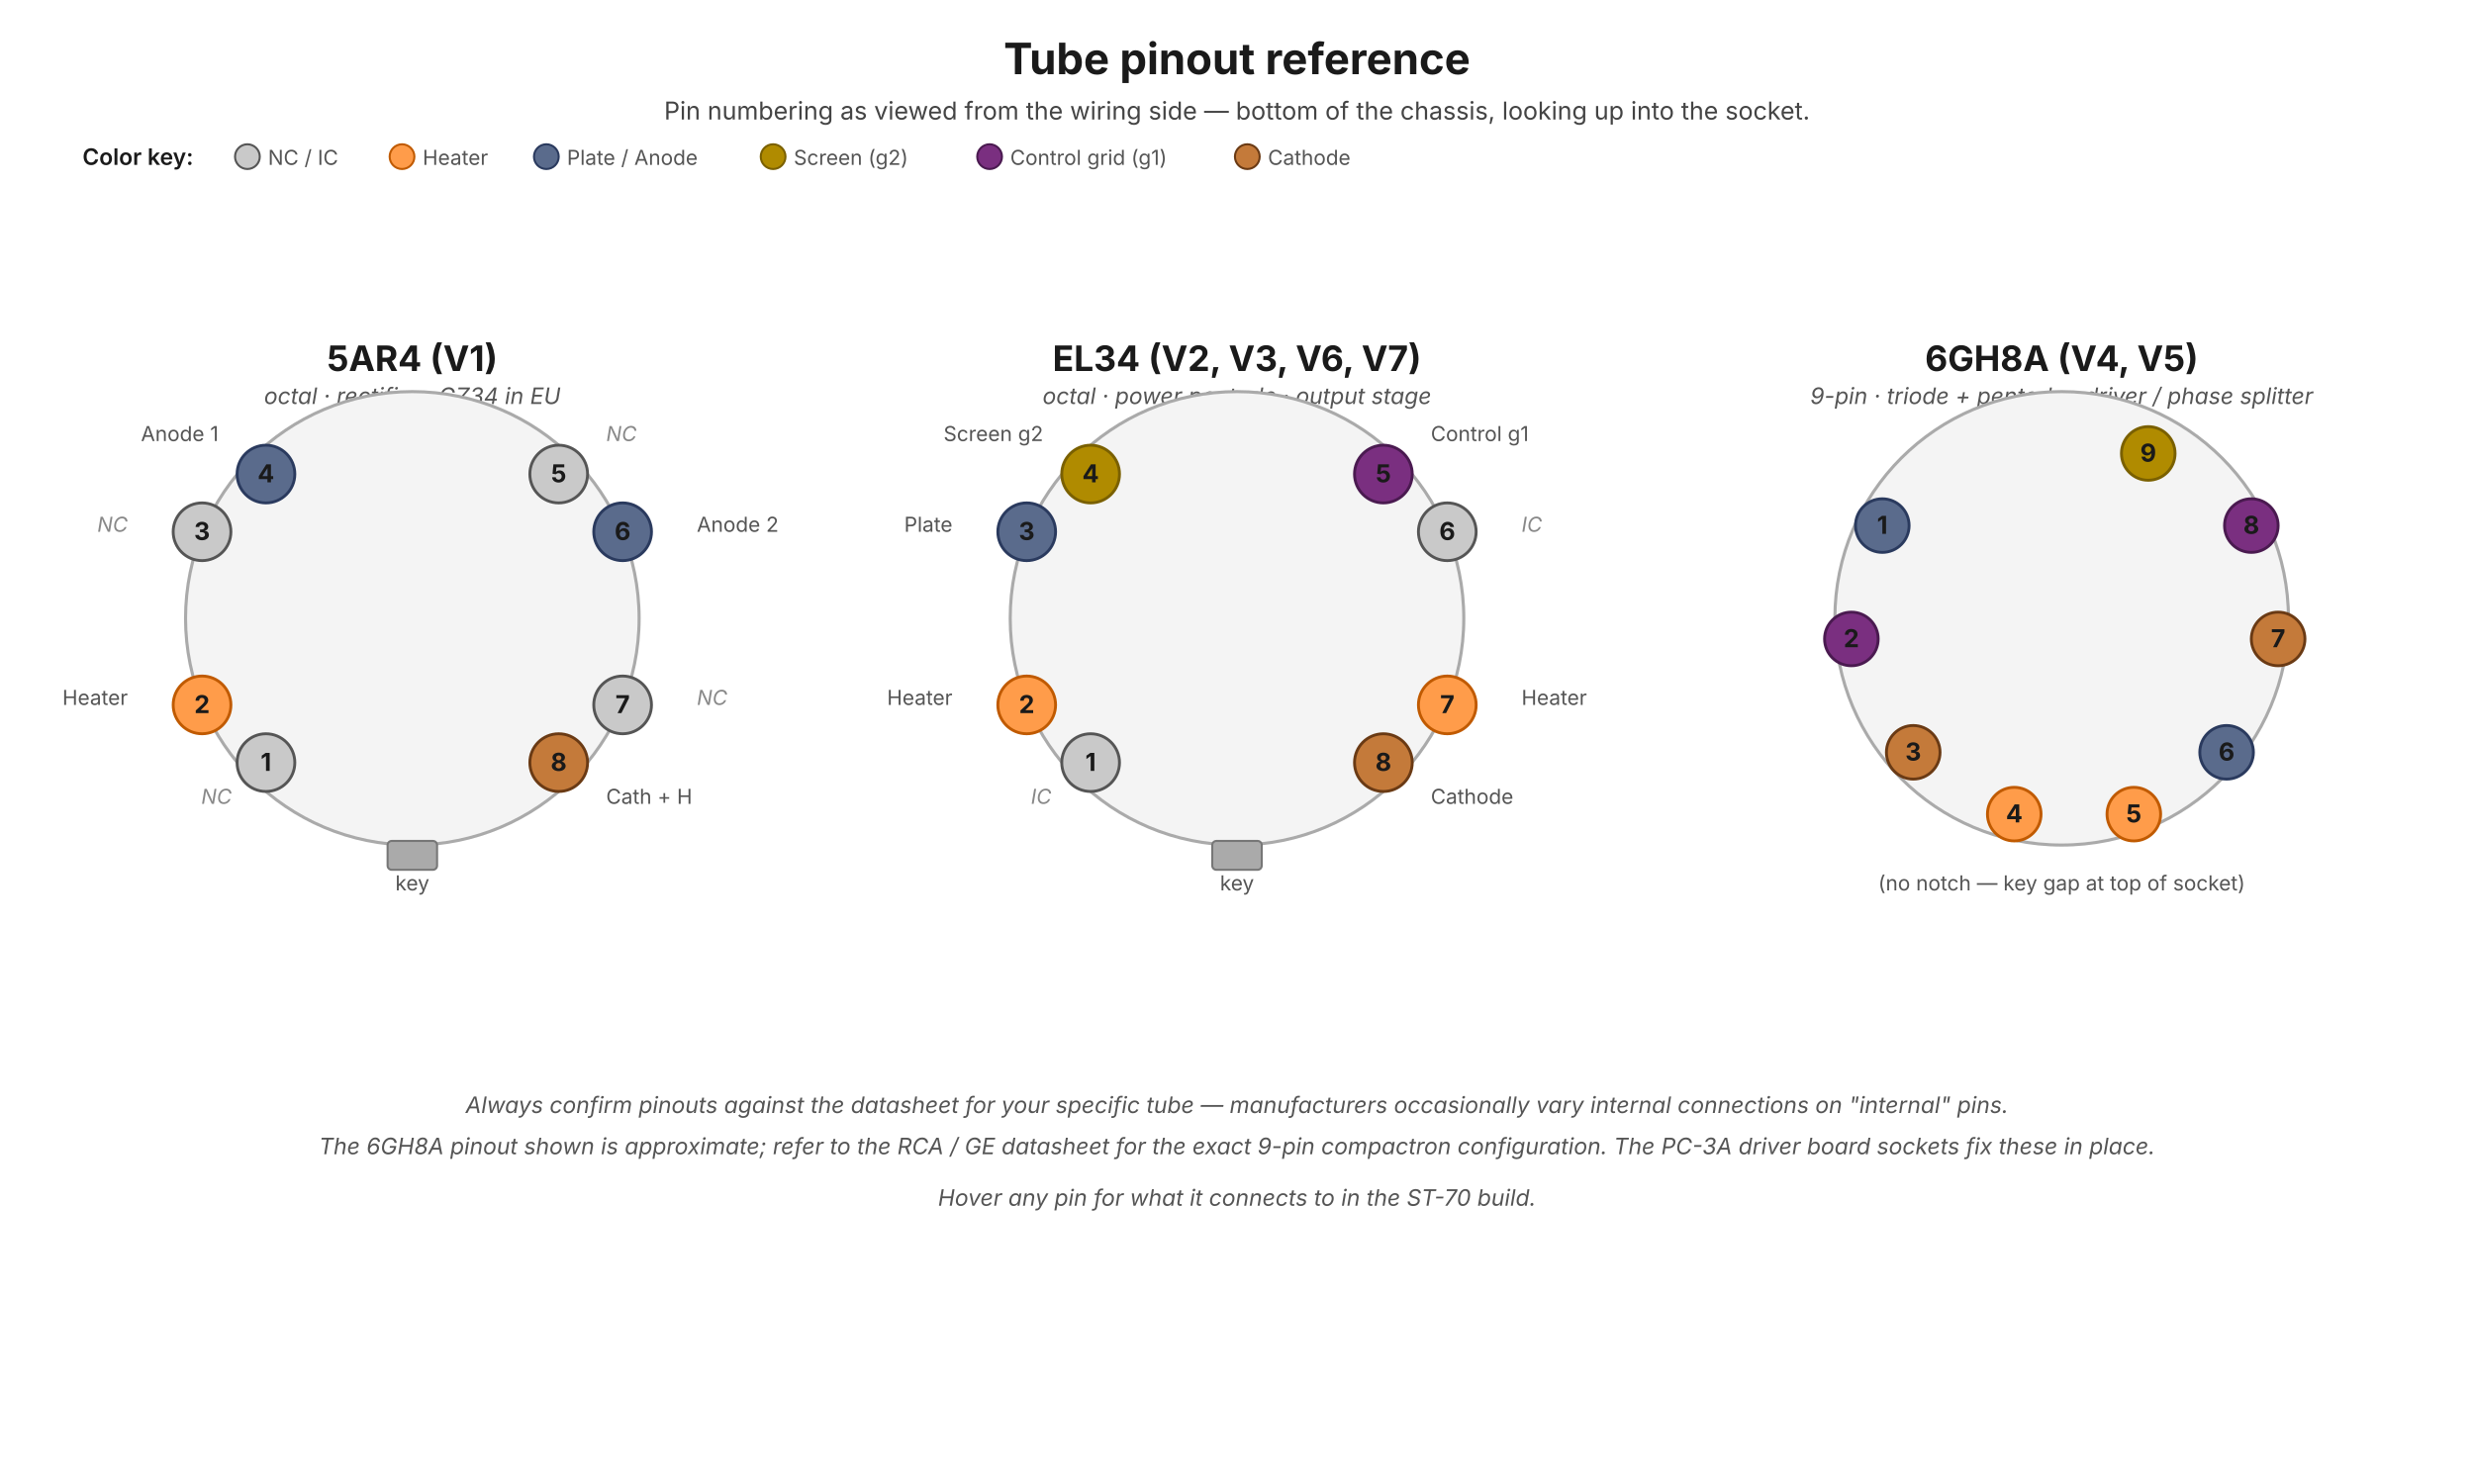
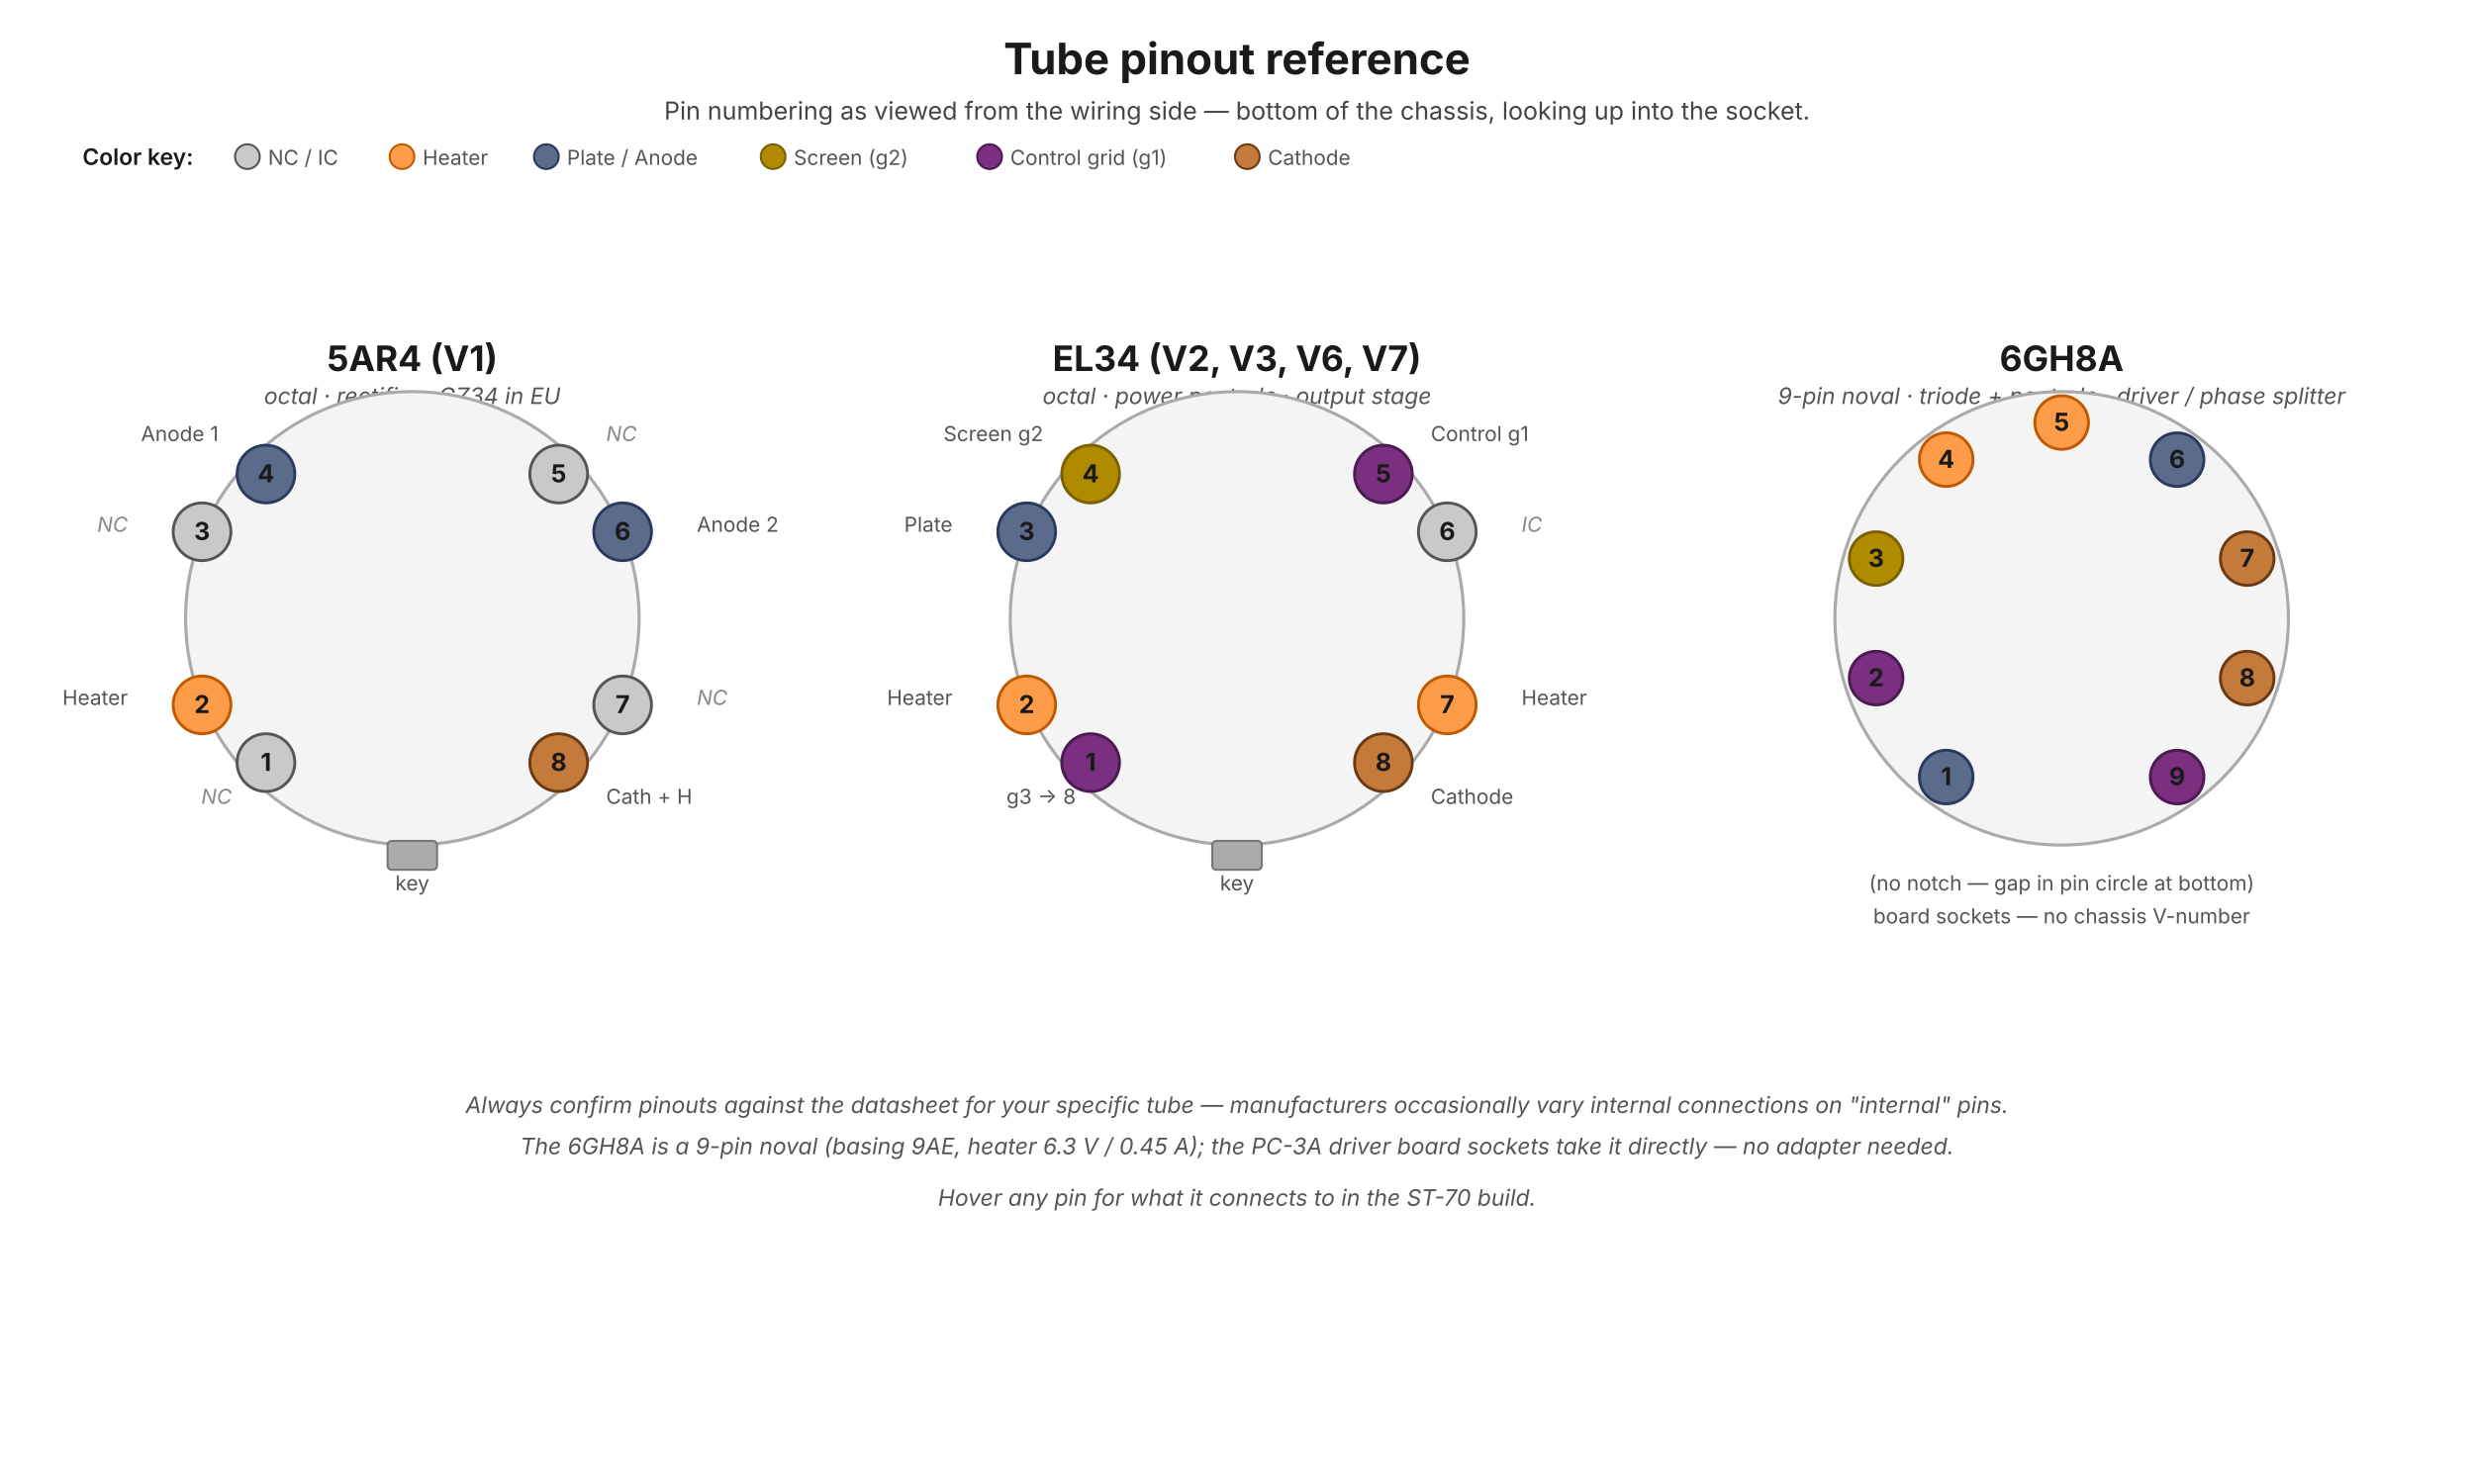
<svg xmlns="http://www.w3.org/2000/svg" viewBox="0 0 1200 720" role="img" aria-labelledby="pin-title pin-desc" font-family="Inter, system-ui, sans-serif">
  <style>
    .lead-group { cursor: help; }
    .lead-group:hover .pin-circle { stroke-width: 2; r: 16; }

    .header  { font-size: 21px; font-weight: 700; fill: #1a1a1a; }
    .subhead { font-size: 12px; fill: #444; }
    .footer  { font-size: 11px; font-style: italic; fill: #555; }
    .tube-name { font-size: 17px; font-weight: 700; fill: #1a1a1a; }
    .tube-sub  { font-size: 11px; font-style: italic; fill: #555; }

    .pin-num    { font-size: 12px; font-weight: 700; fill: #1a1a1a; text-anchor: middle; }
    .pin-fn     { font-size: 11px; font-weight: 600; fill: #1a1a1a; }
    .pin-detail { font-size: 10px; fill: #555; }
    .pin-nc     { font-size: 10px; font-style: italic; fill: #888; }

    .socket-outline { fill: #f4f4f4; stroke: #aaa; stroke-width: 1.5; }
    .key-notch      { fill: #aaa; stroke: #777; stroke-width: 1; }

    .pin-circle  { stroke-width: 1.4; }
    .pin-default { fill: #c9c9c9; stroke: #555; }
    .pin-heater  { fill: #ff9c4a; stroke: #c05a00; }
    .pin-anode   { fill: #5a6b8c; stroke: #2a3a5e; }
    .pin-screen  { fill: #b08b00; stroke: #7a6000; }
    .pin-grid    { fill: #7a2f80; stroke: #4a1a50; }
    .pin-cath    { fill: #c47a3a; stroke: #6a3a14; }
    .pin-nc-fill { fill: #e6e6e6; stroke: #aaa; }
  </style>
  <rect width="1200" height="720" fill="#ffffff" />
  <text class="header" x="600" y="36" text-anchor="middle">Tube pinout reference</text>
  <text class="subhead" x="600" y="58" text-anchor="middle">Pin numbering as viewed from the wiring side — bottom of the chassis, looking up into the socket.</text>
  <g transform="translate(40, 80)">
    <text class="pin-fn" x="0" y="0" fill="#1a1a1a">Color key:</text>
    <circle cx="80" cy="-4" r="6" class="pin-default" />
    <text class="pin-detail" x="90" y="0">NC / IC</text>
    <circle cx="155" cy="-4" r="6" class="pin-heater" />
    <text class="pin-detail" x="165" y="0">Heater</text>
    <circle cx="225" cy="-4" r="6" class="pin-anode" />
    <text class="pin-detail" x="235" y="0">Plate / Anode</text>
    <circle cx="335" cy="-4" r="6" class="pin-screen" />
    <text class="pin-detail" x="345" y="0">Screen (g2)</text>
    <circle cx="440" cy="-4" r="6" class="pin-grid" />
    <text class="pin-detail" x="450" y="0">Control grid (g1)</text>
    <circle cx="565" cy="-4" r="6" class="pin-cath" />
    <text class="pin-detail" x="575" y="0">Cathode</text>
  </g>
  <g transform="translate(200, 200)">
    <text class="tube-name" x="0" y="-20" text-anchor="middle">5AR4 (V1)</text>
    <text class="tube-sub" x="0" y="-4" text-anchor="middle">octal · rectifier · GZ34 in EU</text>
    <circle class="socket-outline" cx="0" cy="100" r="110" />
    <rect class="key-notch" x="-12" y="208" width="24" height="14" rx="2" />
    <text class="pin-detail" x="0" y="232" text-anchor="middle">key</text>
    <g class="lead-group">
      <circle class="pin-circle pin-default" cx="-71" cy="170" r="14" />
      <text class="pin-num" x="-71" y="174">1</text>
      <text class="pin-nc" x="-95" y="190" text-anchor="middle">NC</text>
    </g>
    <g class="lead-group">
      <circle class="pin-circle pin-heater" cx="-102" cy="142" r="14" />
      <text class="pin-num" x="-102" y="146">2</text>
      <text class="pin-detail" x="-138" y="142" text-anchor="end">Heater</text>
    </g>
    <g class="lead-group">
      <circle class="pin-circle pin-default" cx="-102" cy="58" r="14" />
      <text class="pin-num" x="-102" y="62">3</text>
      <text class="pin-nc" x="-138" y="58" text-anchor="end">NC</text>
    </g>
    <g class="lead-group">
      <circle class="pin-circle pin-anode" cx="-71" cy="30" r="14" />
      <text class="pin-num" x="-71" y="34">4</text>
      <text class="pin-detail" x="-94" y="14" text-anchor="end">Anode 1</text>
    </g>
    <g class="lead-group">
      <circle class="pin-circle pin-default" cx="71" cy="30" r="14" />
      <text class="pin-num" x="71" y="34">5</text>
      <text class="pin-nc" x="94" y="14">NC</text>
    </g>
    <g class="lead-group">
      <circle class="pin-circle pin-anode" cx="102" cy="58" r="14" />
      <text class="pin-num" x="102" y="62">6</text>
      <text class="pin-detail" x="138" y="58">Anode 2</text>
    </g>
    <g class="lead-group">
      <circle class="pin-circle pin-default" cx="102" cy="142" r="14" />
      <text class="pin-num" x="102" y="146">7</text>
      <text class="pin-nc" x="138" y="142">NC</text>
    </g>
    <g class="lead-group">
      <circle class="pin-circle pin-cath" cx="71" cy="170" r="14" />
      <text class="pin-num" x="71" y="174">8</text>
      <text class="pin-detail" x="94" y="190">Cath + H</text>
    </g>
  </g>
  <g transform="translate(600, 200)">
    <text class="tube-name" x="0" y="-20" text-anchor="middle">EL34 (V2, V3, V6, V7)</text>
    <text class="tube-sub" x="0" y="-4" text-anchor="middle">octal · power pentode · output stage</text>
    <circle class="socket-outline" cx="0" cy="100" r="110" />
    <rect class="key-notch" x="-12" y="208" width="24" height="14" rx="2" />
    <text class="pin-detail" x="0" y="232" text-anchor="middle">key</text>
    <g class="lead-group">
-       <circle class="pin-circle pin-default" cx="-71" cy="170" r="14" />
+       <circle class="pin-circle pin-grid" cx="-71" cy="170" r="14" />
      <text class="pin-num" x="-71" y="174">1</text>
-       <text class="pin-nc" x="-95" y="190" text-anchor="middle">IC</text>
+       <text class="pin-detail" x="-95" y="190" text-anchor="middle">g3 → 8</text>
    </g>
    <g class="lead-group">
      <circle class="pin-circle pin-heater" cx="-102" cy="142" r="14" />
      <text class="pin-num" x="-102" y="146">2</text>
      <text class="pin-detail" x="-138" y="142" text-anchor="end">Heater</text>
    </g>
    <g class="lead-group">
      <circle class="pin-circle pin-anode" cx="-102" cy="58" r="14" />
      <text class="pin-num" x="-102" y="62">3</text>
      <text class="pin-detail" x="-138" y="58" text-anchor="end">Plate</text>
    </g>
    <g class="lead-group">
      <circle class="pin-circle pin-screen" cx="-71" cy="30" r="14" />
      <text class="pin-num" x="-71" y="34">4</text>
      <text class="pin-detail" x="-94" y="14" text-anchor="end">Screen g2</text>
    </g>
    <g class="lead-group">
      <circle class="pin-circle pin-grid" cx="71" cy="30" r="14" />
      <text class="pin-num" x="71" y="34">5</text>
      <text class="pin-detail" x="94" y="14">Control g1</text>
    </g>
    <g class="lead-group">
      <circle class="pin-circle pin-default" cx="102" cy="58" r="14" />
      <text class="pin-num" x="102" y="62">6</text>
      <text class="pin-nc" x="138" y="58">IC</text>
    </g>
    <g class="lead-group">
      <circle class="pin-circle pin-heater" cx="102" cy="142" r="14" />
      <text class="pin-num" x="102" y="146">7</text>
      <text class="pin-detail" x="138" y="142">Heater</text>
    </g>
    <g class="lead-group">
      <circle class="pin-circle pin-cath" cx="71" cy="170" r="14" />
      <text class="pin-num" x="71" y="174">8</text>
      <text class="pin-detail" x="94" y="190">Cathode</text>
    </g>
  </g>
  <g transform="translate(1000, 200)">
-     <text class="tube-name" x="0" y="-20" text-anchor="middle">6GH8A (V4, V5)</text>
-     <text class="tube-sub" x="0" y="-4" text-anchor="middle">9-pin · triode + pentode · driver / phase splitter</text>
+     <text class="tube-name" x="0" y="-20" text-anchor="middle">6GH8A</text>
+     <text class="tube-sub" x="0" y="-4" text-anchor="middle">9-pin noval · triode + pentode · driver / phase splitter</text>
    <circle class="socket-outline" cx="0" cy="100" r="110" />
-     <text class="pin-detail" x="0" y="-22" text-anchor="middle" />
-     <text class="pin-detail" x="0" y="232" text-anchor="middle">(no notch — key gap at top of socket)</text>
+     <text class="pin-detail" x="0" y="232" text-anchor="middle">(no notch — gap in pin circle at bottom)</text>
+     <text class="pin-detail" x="0" y="248" text-anchor="middle">board sockets — no chassis V-number</text>
    <g class="lead-group">
-       <circle class="pin-circle pin-anode" cx="-87" cy="55" r="13" />
-       <text class="pin-num" x="-87" y="59">1</text>
+       <circle class="pin-circle pin-anode" cx="-56" cy="177" r="13" />
+       <text class="pin-num" x="-56" y="181">1</text>
    </g>
    <g class="lead-group">
-       <circle class="pin-circle pin-grid" cx="-102" cy="110" r="13" />
-       <text class="pin-num" x="-102" y="114">2</text>
+       <circle class="pin-circle pin-grid" cx="-90" cy="129" r="13" />
+       <text class="pin-num" x="-90" y="133">2</text>
    </g>
    <g class="lead-group">
-       <circle class="pin-circle pin-cath" cx="-72" cy="165" r="13" />
-       <text class="pin-num" x="-72" y="169">3</text>
+       <circle class="pin-circle pin-screen" cx="-90" cy="71" r="13" />
+       <text class="pin-num" x="-90" y="75">3</text>
    </g>
    <g class="lead-group">
-       <circle class="pin-circle pin-heater" cx="-23" cy="195" r="13" />
-       <text class="pin-num" x="-23" y="199">4</text>
+       <circle class="pin-circle pin-heater" cx="-56" cy="23" r="13" />
+       <text class="pin-num" x="-56" y="27">4</text>
    </g>
    <g class="lead-group">
-       <circle class="pin-circle pin-heater" cx="35" cy="195" r="13" />
-       <text class="pin-num" x="35" y="199">5</text>
+       <circle class="pin-circle pin-heater" cx="0" cy="5" r="13" />
+       <text class="pin-num" x="0" y="9">5</text>
    </g>
    <g class="lead-group">
-       <circle class="pin-circle pin-anode" cx="80" cy="165" r="13" />
-       <text class="pin-num" x="80" y="169">6</text>
+       <circle class="pin-circle pin-anode" cx="56" cy="23" r="13" />
+       <text class="pin-num" x="56" y="27">6</text>
    </g>
    <g class="lead-group">
-       <circle class="pin-circle pin-cath" cx="105" cy="110" r="13" />
-       <text class="pin-num" x="105" y="114">7</text>
+       <circle class="pin-circle pin-cath" cx="90" cy="71" r="13" />
+       <text class="pin-num" x="90" y="75">7</text>
    </g>
    <g class="lead-group">
-       <circle class="pin-circle pin-grid" cx="92" cy="55" r="13" />
-       <text class="pin-num" x="92" y="59">8</text>
+       <circle class="pin-circle pin-cath" cx="90" cy="129" r="13" />
+       <text class="pin-num" x="90" y="133">8</text>
    </g>
    <g class="lead-group">
-       <circle class="pin-circle pin-screen" cx="42" cy="20" r="13" />
-       <text class="pin-num" x="42" y="24">9</text>
+       <circle class="pin-circle pin-grid" cx="56" cy="177" r="13" />
+       <text class="pin-num" x="56" y="181">9</text>
    </g>
  </g>
  <text class="footer" x="600" y="540" text-anchor="middle">Always confirm pinouts against the datasheet for your specific tube — manufacturers occasionally vary internal connections on "internal" pins.</text>
-   <text class="footer" x="600" y="560" text-anchor="middle">The 6GH8A pinout shown is approximate; refer to the RCA / GE datasheet for the exact 9-pin compactron configuration. The PC-3A driver board sockets fix these in place.</text>
+   <text class="footer" x="600" y="560" text-anchor="middle">The 6GH8A is a 9-pin noval (basing 9AE, heater 6.3 V / 0.45 A); the PC-3A driver board sockets take it directly — no adapter needed.</text>
  <text class="footer" x="600" y="585" text-anchor="middle">Hover any pin for what it connects to in the ST-70 build.</text>
</svg>
